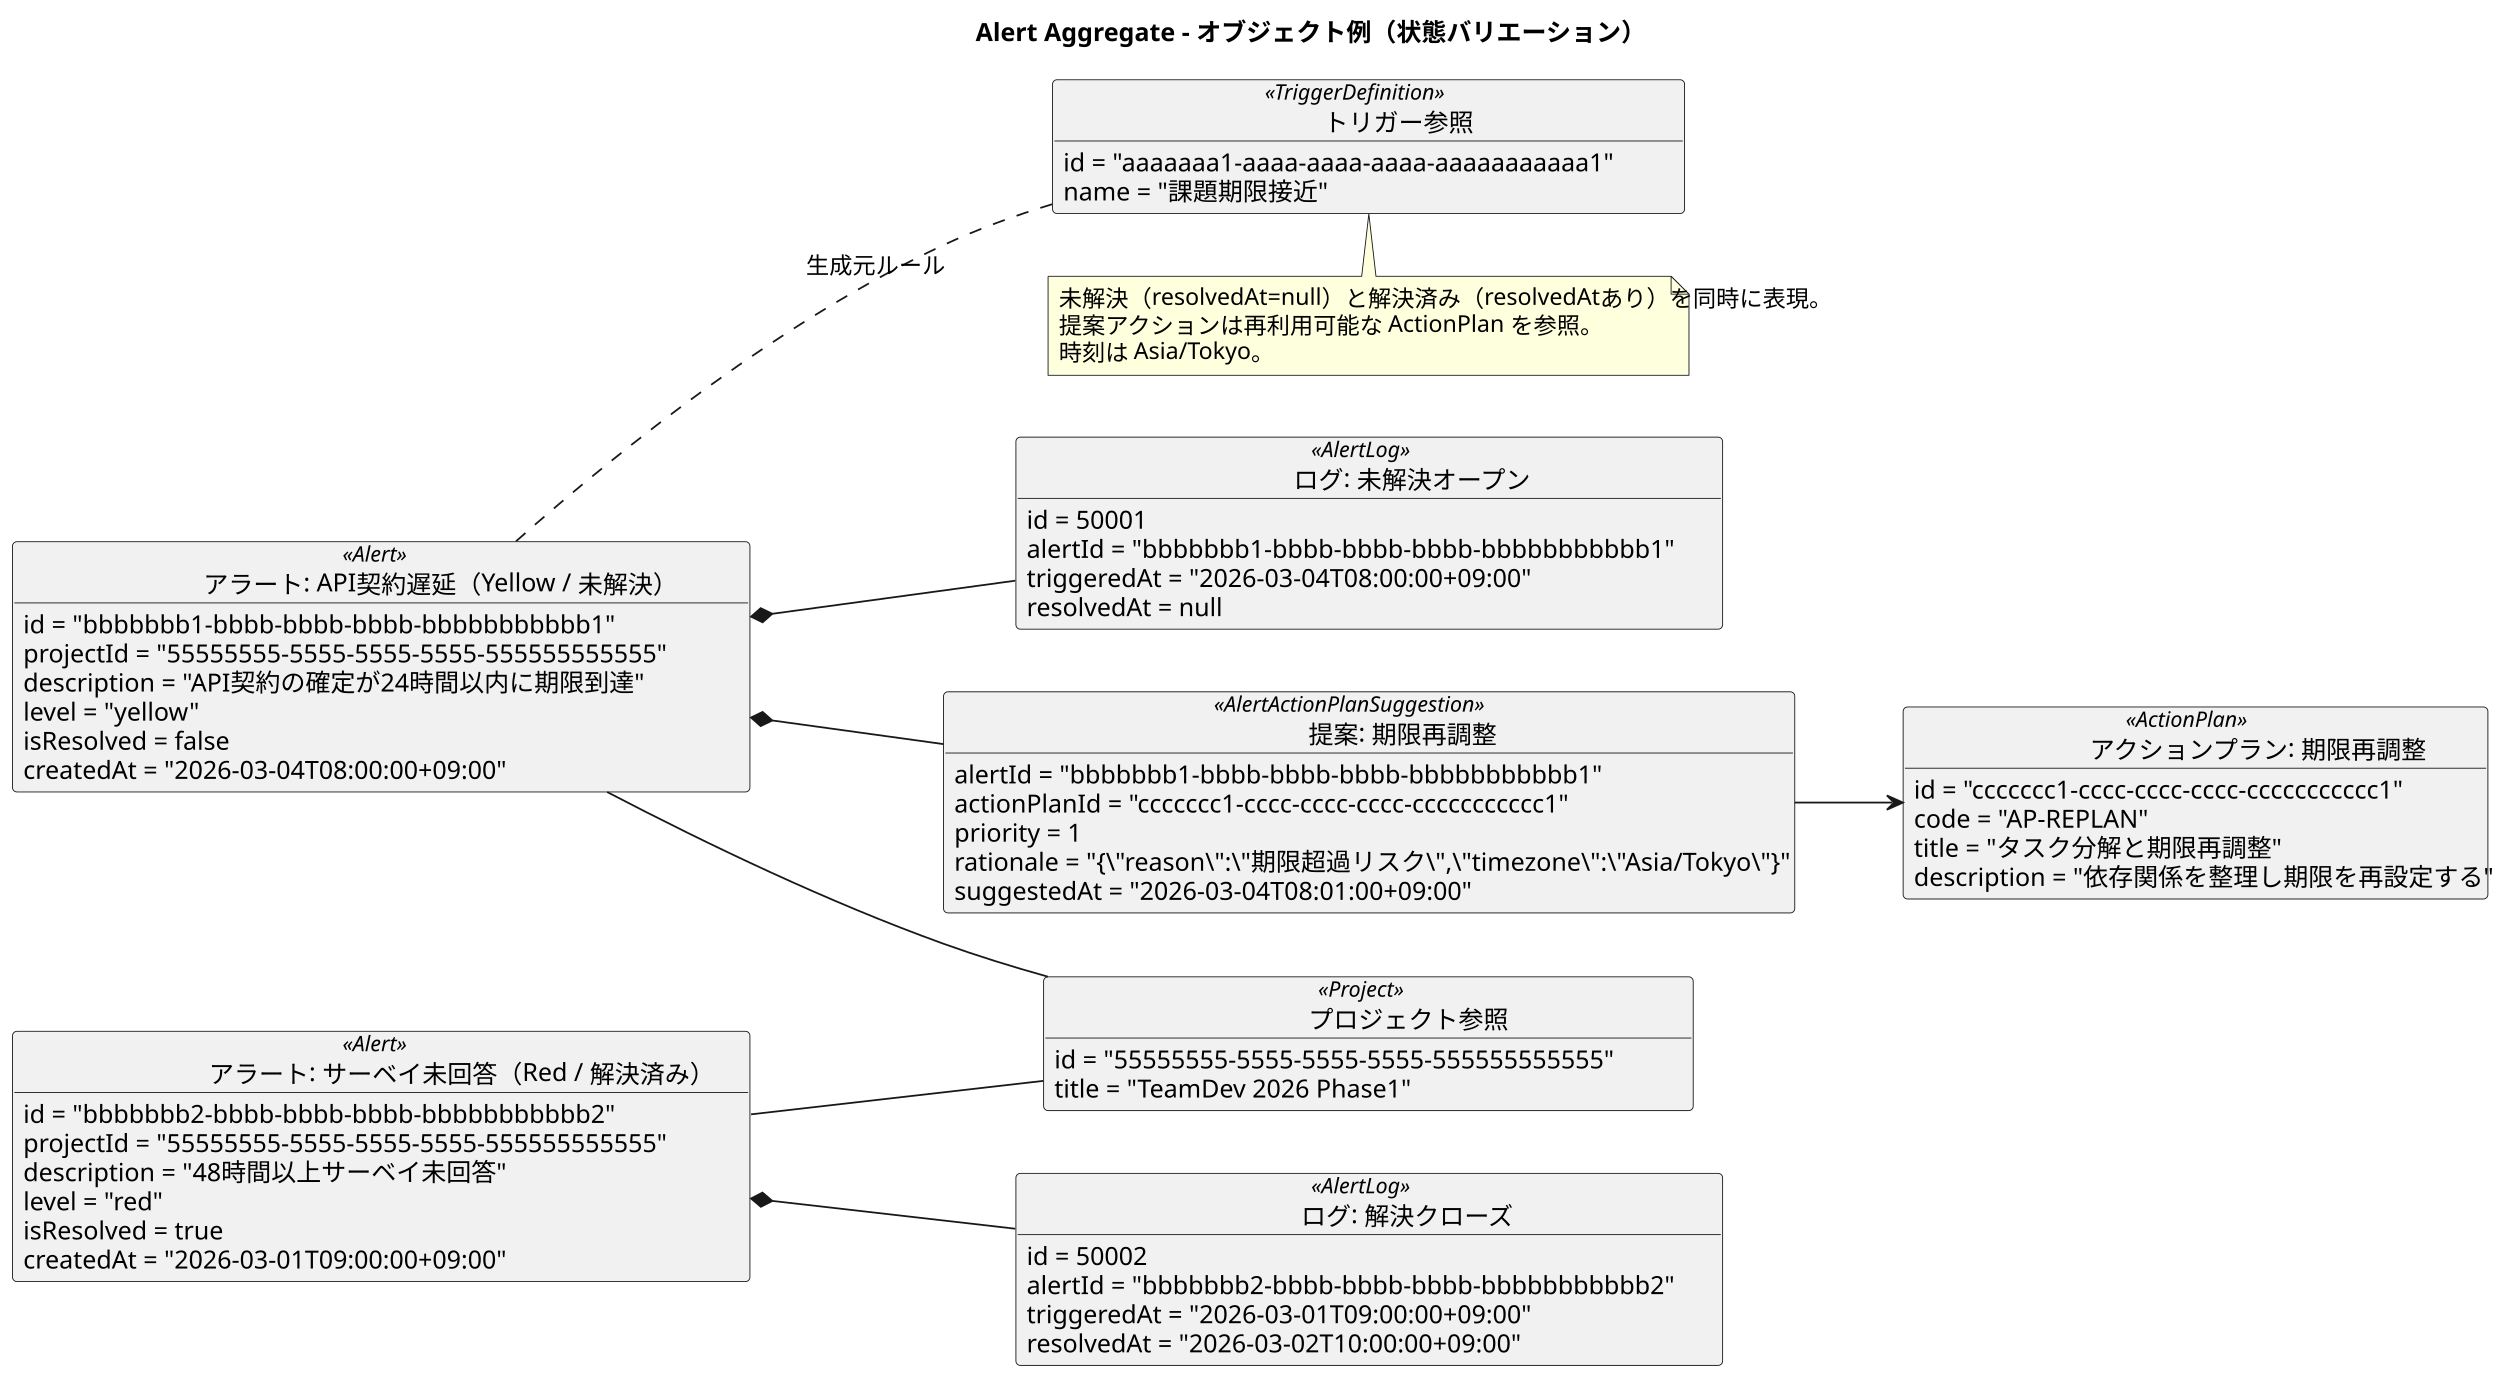
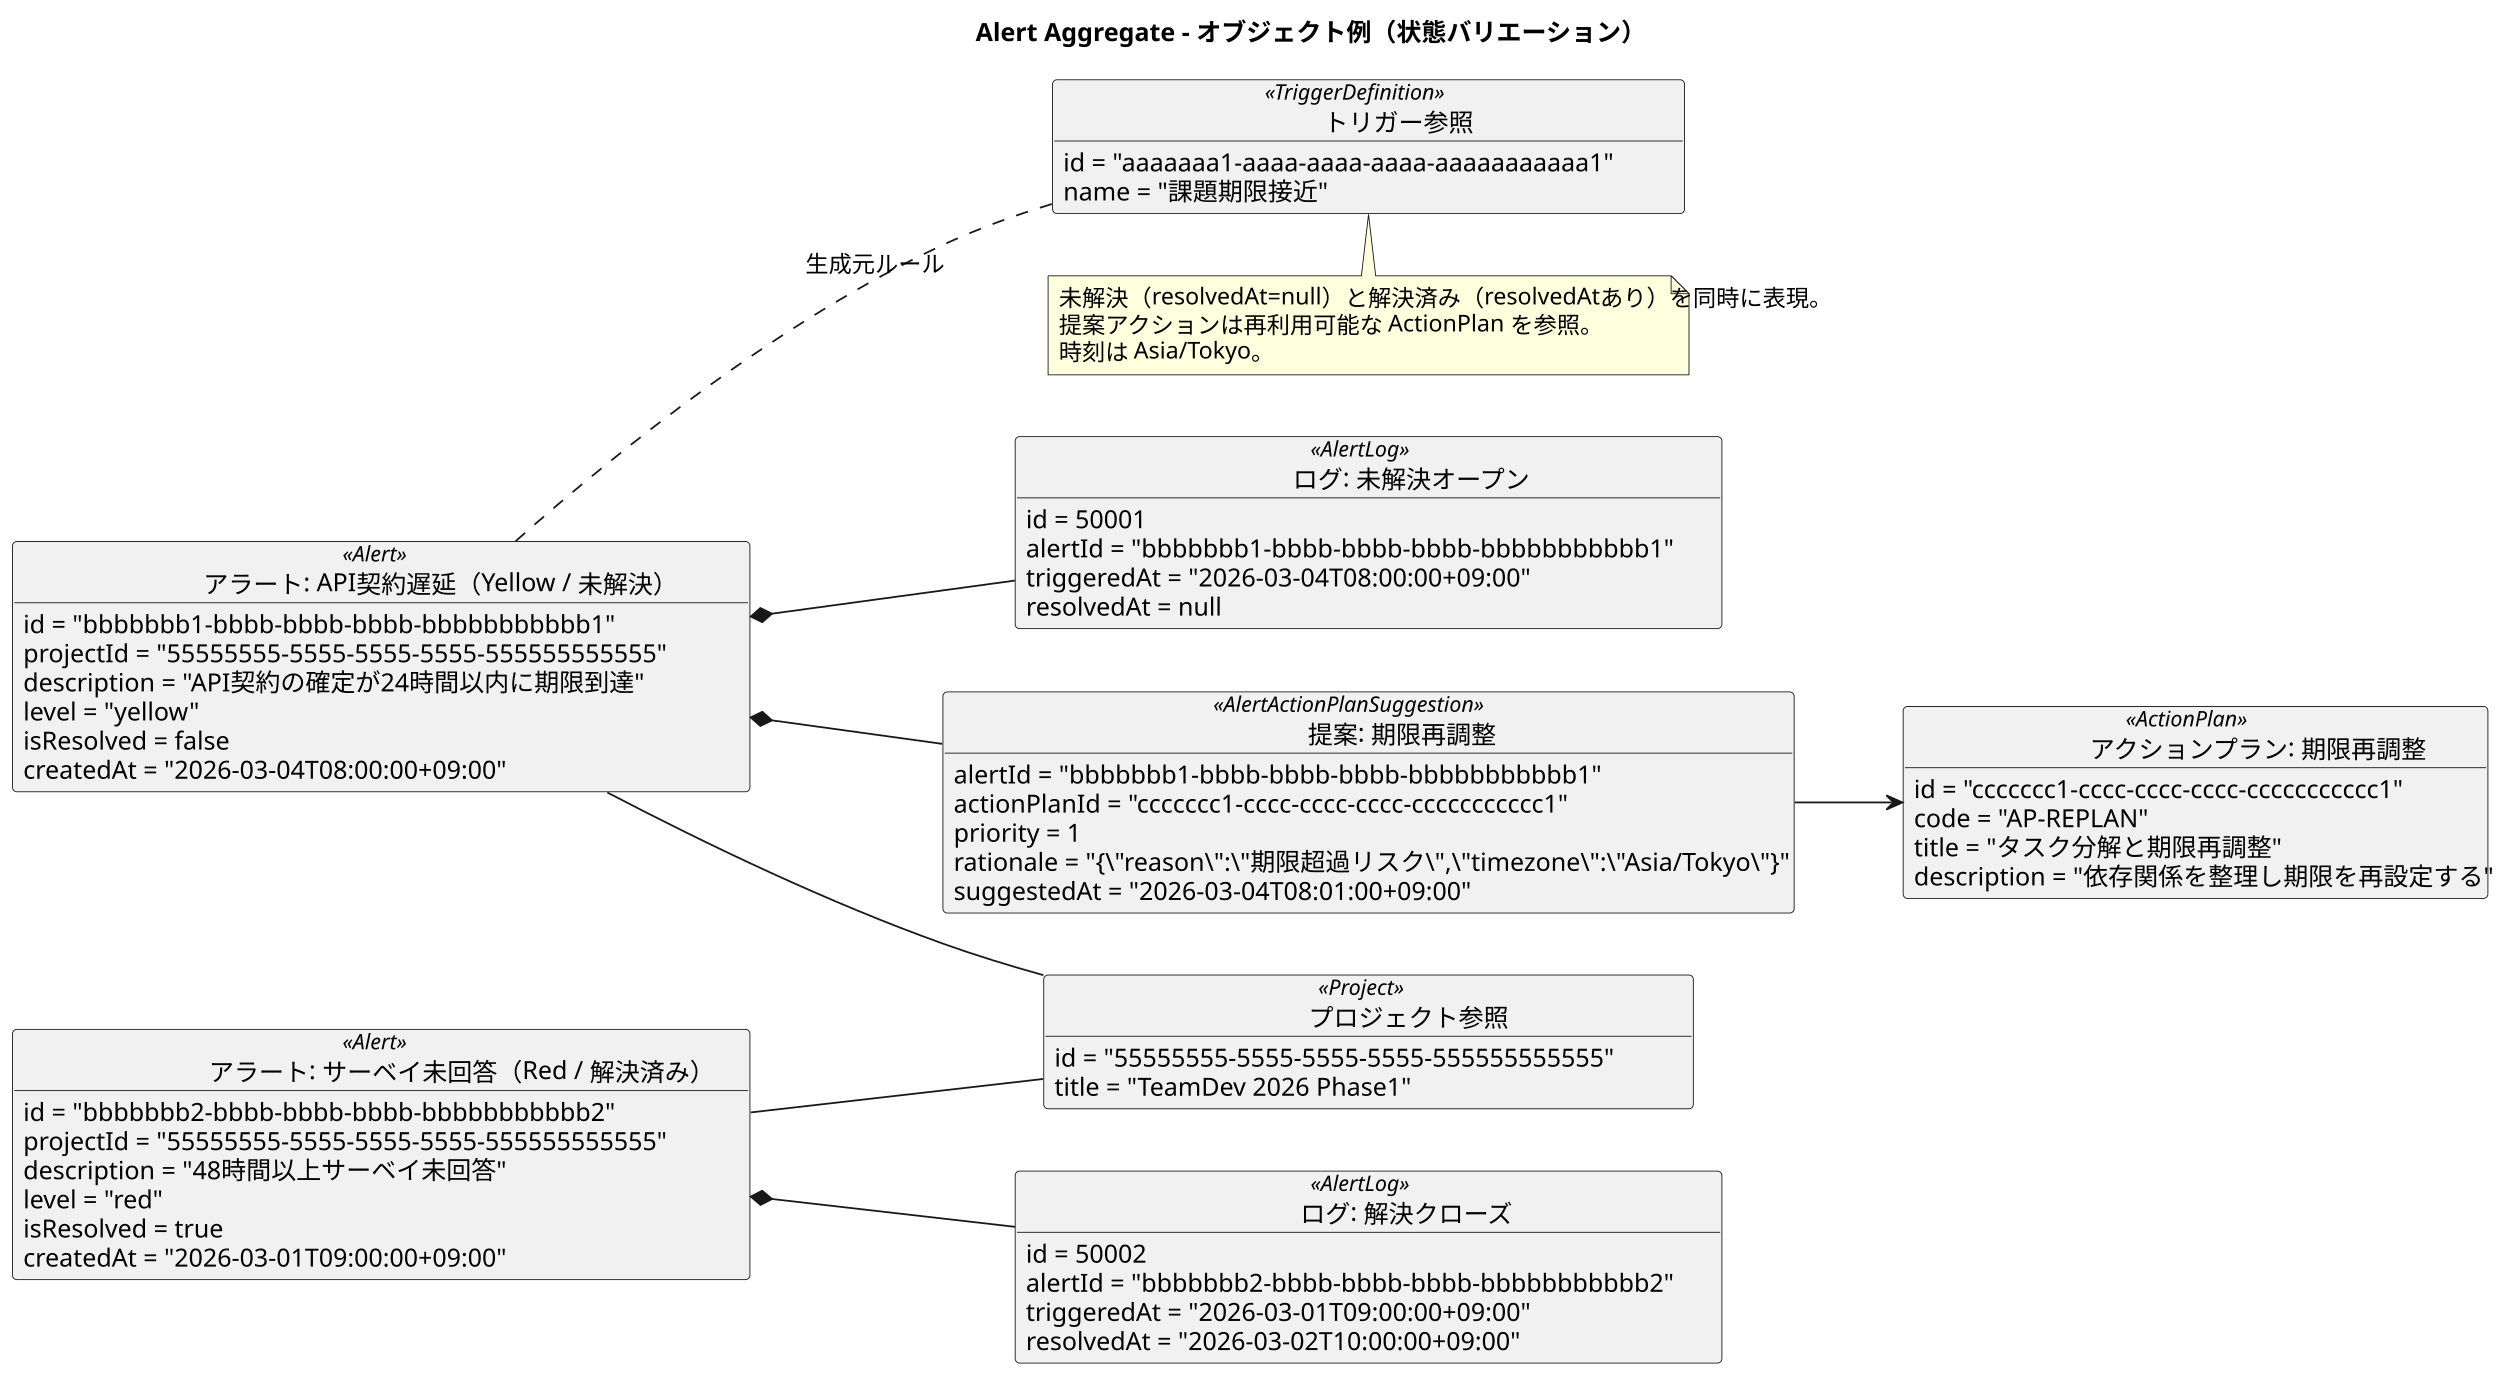
- <svg xmlns="http://www.w3.org/2000/svg" contentStyleType="text/css" data-diagram-type="CLASS" height="771px" preserveAspectRatio="none" style="width:1399px;height:771px;background:#FFFFFF;" version="1.1" viewBox="0 0 1399 771" width="1399px" zoomAndPan="magnify">
+ <svg xmlns="http://www.w3.org/2000/svg" contentStyleType="text/css" data-diagram-type="CLASS" height="769px" preserveAspectRatio="none" style="width:1399px;height:769px;background:#FFFFFF;" version="1.1" viewBox="0 0 1399 769" width="1399px" zoomAndPan="magnify">
  <defs />
  <g>
    <g class="title" data-source-line="1">
-       <text fill="#000000" font-family="sans-serif" font-size="14" font-weight="bold" lengthAdjust="spacing" textLength="293.316" x="545.955" y="22.995">Alert Aggregate - オブジェクト例（状態バリエーション）</text>
+       <text fill="#000000" font-family="sans-serif" font-size="14" font-weight="bold" lengthAdjust="spacing" textLength="293.316" x="545.96" y="22.995">Alert Aggregate - オブジェクト例（状態バリエーション）</text>
    </g>
    <g class="entity" data-qualified-name="alert_yellow_open" data-source-line="7" id="ent0002">
-       <rect fill="#F1F1F1" height="140.047" rx="2.5" ry="2.5" style="stroke:#181818;stroke-width:0.5;" width="412.661" x="7" y="303.127" />
-       <text fill="#000000" font-family="sans-serif" font-size="12" font-style="italic" lengthAdjust="spacing" textLength="43.377" x="191.642" y="314.266">«Alert»</text>
-       <text fill="#000000" font-family="sans-serif" font-size="14" lengthAdjust="spacing" textLength="199.11" x="113.775" y="332.091">アラート: API契約遅延（Yellow / 未解決）</text>
-       <line style="stroke:#181818;stroke-width:0.5;" x1="8" x2="418.661" y1="337.393" y2="337.393" />
-       <text fill="#000000" font-family="sans-serif" font-size="14" lengthAdjust="spacing" textLength="350.909" x="13" y="354.388">id = "bbbbbbb1-bbbb-bbbb-bbbb-bbbbbbbbbbb1"</text>
-       <text fill="#000000" font-family="sans-serif" font-size="14" lengthAdjust="spacing" textLength="400.661" x="13" y="370.685">projectId = "55555555-5555-5555-5555-555555555555"</text>
-       <text fill="#000000" font-family="sans-serif" font-size="14" lengthAdjust="spacing" textLength="277.334" x="13" y="386.981">description = "API契約の確定が24時間以内に期限到達"</text>
-       <text fill="#000000" font-family="sans-serif" font-size="14" lengthAdjust="spacing" textLength="111.494" x="13" y="403.278">level = "yellow"</text>
-       <text fill="#000000" font-family="sans-serif" font-size="14" lengthAdjust="spacing" textLength="128.994" x="13" y="419.575">isResolved = false</text>
-       <text fill="#000000" font-family="sans-serif" font-size="14" lengthAdjust="spacing" textLength="307.077" x="13" y="435.872">createdAt = "2026-03-04T08:00:00+09:00"</text>
+       <rect fill="#F1F1F1" height="140.047" rx="2.5" ry="2.5" style="stroke:#181818;stroke-width:0.5;" width="412.661" x="7" y="303.037" />
+       <text fill="#000000" font-family="sans-serif" font-size="12" font-style="italic" lengthAdjust="spacing" textLength="43.377" x="191.642" y="314.176">«Alert»</text>
+       <text fill="#000000" font-family="sans-serif" font-size="14" lengthAdjust="spacing" textLength="199.11" x="113.775" y="332.001">アラート: API契約遅延（Yellow / 未解決）</text>
+       <line style="stroke:#181818;stroke-width:0.5;" x1="8" x2="418.661" y1="337.303" y2="337.303" />
+       <text fill="#000000" font-family="sans-serif" font-size="14" lengthAdjust="spacing" textLength="350.909" x="13" y="354.298">id = "bbbbbbb1-bbbb-bbbb-bbbb-bbbbbbbbbbb1"</text>
+       <text fill="#000000" font-family="sans-serif" font-size="14" lengthAdjust="spacing" textLength="400.661" x="13" y="370.595">projectId = "55555555-5555-5555-5555-555555555555"</text>
+       <text fill="#000000" font-family="sans-serif" font-size="14" lengthAdjust="spacing" textLength="277.334" x="13" y="386.891">description = "API契約の確定が24時間以内に期限到達"</text>
+       <text fill="#000000" font-family="sans-serif" font-size="14" lengthAdjust="spacing" textLength="111.494" x="13" y="403.188">level = "yellow"</text>
+       <text fill="#000000" font-family="sans-serif" font-size="14" lengthAdjust="spacing" textLength="128.994" x="13" y="419.485">isResolved = false</text>
+       <text fill="#000000" font-family="sans-serif" font-size="14" lengthAdjust="spacing" textLength="307.077" x="13" y="435.782">createdAt = "2026-03-04T08:00:00+09:00"</text>
    </g>
    <g class="entity" data-qualified-name="log_open" data-source-line="16" id="ent0003">
-       <rect fill="#F1F1F1" height="107.453" rx="2.5" ry="2.5" style="stroke:#181818;stroke-width:0.5;" width="395.476" x="568.5" y="244.627" />
-       <text fill="#000000" font-family="sans-serif" font-size="12" font-style="italic" lengthAdjust="spacing" textLength="65.022" x="733.727" y="255.766">«AlertLog»</text>
-       <text fill="#000000" font-family="sans-serif" font-size="14" lengthAdjust="spacing" textLength="84.779" x="723.848" y="273.591">ログ: 未解決オープン</text>
-       <line style="stroke:#181818;stroke-width:0.5;" x1="569.5" x2="962.976" y1="278.893" y2="278.893" />
-       <text fill="#000000" font-family="sans-serif" font-size="14" lengthAdjust="spacing" textLength="77.943" x="574.5" y="295.888">id = 50001</text>
-       <text fill="#000000" font-family="sans-serif" font-size="14" lengthAdjust="spacing" textLength="383.476" x="574.5" y="312.185">alertId = "bbbbbbb1-bbbb-bbbb-bbbb-bbbbbbbbbbb1"</text>
-       <text fill="#000000" font-family="sans-serif" font-size="14" lengthAdjust="spacing" textLength="318.22" x="574.5" y="328.481">triggeredAt = "2026-03-04T08:00:00+09:00"</text>
-       <text fill="#000000" font-family="sans-serif" font-size="14" lengthAdjust="spacing" textLength="121.126" x="574.5" y="344.778">resolvedAt = null</text>
+       <rect fill="#F1F1F1" height="107.453" rx="2.5" ry="2.5" style="stroke:#181818;stroke-width:0.5;" width="395.476" x="568.1" y="244.337" />
+       <text fill="#000000" font-family="sans-serif" font-size="12" font-style="italic" lengthAdjust="spacing" textLength="65.022" x="733.327" y="255.476">«AlertLog»</text>
+       <text fill="#000000" font-family="sans-serif" font-size="14" lengthAdjust="spacing" textLength="84.779" x="723.448" y="273.301">ログ: 未解決オープン</text>
+       <line style="stroke:#181818;stroke-width:0.5;" x1="569.1" x2="962.576" y1="278.603" y2="278.603" />
+       <text fill="#000000" font-family="sans-serif" font-size="14" lengthAdjust="spacing" textLength="77.943" x="574.1" y="295.598">id = 50001</text>
+       <text fill="#000000" font-family="sans-serif" font-size="14" lengthAdjust="spacing" textLength="383.476" x="574.1" y="311.895">alertId = "bbbbbbb1-bbbb-bbbb-bbbb-bbbbbbbbbbb1"</text>
+       <text fill="#000000" font-family="sans-serif" font-size="14" lengthAdjust="spacing" textLength="318.22" x="574.1" y="328.191">triggeredAt = "2026-03-04T08:00:00+09:00"</text>
+       <text fill="#000000" font-family="sans-serif" font-size="14" lengthAdjust="spacing" textLength="121.126" x="574.1" y="344.488">resolvedAt = null</text>
    </g>
    <g class="entity" data-qualified-name="suggestion_replan" data-source-line="23" id="ent0004">
-       <rect fill="#F1F1F1" height="123.75" rx="2.5" ry="2.5" style="stroke:#181818;stroke-width:0.5;" width="476.345" x="528" y="387.127" />
-       <text fill="#000000" font-family="sans-serif" font-size="12" font-style="italic" lengthAdjust="spacing" textLength="173.777" x="679.284" y="398.266">«AlertActionPlanSuggestion»</text>
-       <text fill="#000000" font-family="sans-serif" font-size="14" lengthAdjust="spacing" textLength="67.977" x="732.184" y="416.091">提案: 期限再調整</text>
-       <line style="stroke:#181818;stroke-width:0.5;" x1="529" x2="1003.345" y1="421.393" y2="421.393" />
-       <text fill="#000000" font-family="sans-serif" font-size="14" lengthAdjust="spacing" textLength="383.476" x="534" y="438.388">alertId = "bbbbbbb1-bbbb-bbbb-bbbb-bbbbbbbbbbb1"</text>
-       <text fill="#000000" font-family="sans-serif" font-size="14" lengthAdjust="spacing" textLength="388.343" x="534" y="454.685">actionPlanId = "ccccccc1-cccc-cccc-cccc-ccccccccccc1"</text>
-       <text fill="#000000" font-family="sans-serif" font-size="14" lengthAdjust="spacing" textLength="80.056" x="534" y="470.981">priority = 1</text>
-       <text fill="#000000" font-family="sans-serif" font-size="14" lengthAdjust="spacing" textLength="464.345" x="534" y="487.278">rationale = "{\"reason\":\"期限超過リスク\",\"timezone\":\"Asia/Tokyo\"}"</text>
-       <text fill="#000000" font-family="sans-serif" font-size="14" lengthAdjust="spacing" textLength="326.279" x="534" y="503.575">suggestedAt = "2026-03-04T08:01:00+09:00"</text>
+       <rect fill="#F1F1F1" height="123.75" rx="2.5" ry="2.5" style="stroke:#181818;stroke-width:0.5;" width="476.345" x="527.66" y="387.187" />
+       <text fill="#000000" font-family="sans-serif" font-size="12" font-style="italic" lengthAdjust="spacing" textLength="173.777" x="678.944" y="398.326">«AlertActionPlanSuggestion»</text>
+       <text fill="#000000" font-family="sans-serif" font-size="14" lengthAdjust="spacing" textLength="67.977" x="731.844" y="416.151">提案: 期限再調整</text>
+       <line style="stroke:#181818;stroke-width:0.5;" x1="528.66" x2="1003.005" y1="421.453" y2="421.453" />
+       <text fill="#000000" font-family="sans-serif" font-size="14" lengthAdjust="spacing" textLength="383.476" x="533.66" y="438.448">alertId = "bbbbbbb1-bbbb-bbbb-bbbb-bbbbbbbbbbb1"</text>
+       <text fill="#000000" font-family="sans-serif" font-size="14" lengthAdjust="spacing" textLength="388.343" x="533.66" y="454.745">actionPlanId = "ccccccc1-cccc-cccc-cccc-ccccccccccc1"</text>
+       <text fill="#000000" font-family="sans-serif" font-size="14" lengthAdjust="spacing" textLength="80.056" x="533.66" y="471.041">priority = 1</text>
+       <text fill="#000000" font-family="sans-serif" font-size="14" lengthAdjust="spacing" textLength="464.345" x="533.66" y="487.338">rationale = "{\"reason\":\"期限超過リスク\",\"timezone\":\"Asia/Tokyo\"}"</text>
+       <text fill="#000000" font-family="sans-serif" font-size="14" lengthAdjust="spacing" textLength="326.279" x="533.66" y="503.635">suggestedAt = "2026-03-04T08:01:00+09:00"</text>
    </g>
    <g class="entity" data-qualified-name="alert_red_resolved" data-source-line="31" id="ent0005">
-       <rect fill="#F1F1F1" height="140.047" rx="2.5" ry="2.5" style="stroke:#181818;stroke-width:0.5;" width="412.661" x="7" y="577.127" />
-       <text fill="#000000" font-family="sans-serif" font-size="12" font-style="italic" lengthAdjust="spacing" textLength="43.377" x="191.642" y="588.266">«Alert»</text>
-       <text fill="#000000" font-family="sans-serif" font-size="14" lengthAdjust="spacing" textLength="192.835" x="116.913" y="606.091">アラート: サーベイ未回答（Red / 解決済み）</text>
-       <line style="stroke:#181818;stroke-width:0.5;" x1="8" x2="418.661" y1="611.393" y2="611.393" />
-       <text fill="#000000" font-family="sans-serif" font-size="14" lengthAdjust="spacing" textLength="350.909" x="13" y="628.388">id = "bbbbbbb2-bbbb-bbbb-bbbb-bbbbbbbbbbb2"</text>
-       <text fill="#000000" font-family="sans-serif" font-size="14" lengthAdjust="spacing" textLength="400.661" x="13" y="644.685">projectId = "55555555-5555-5555-5555-555555555555"</text>
-       <text fill="#000000" font-family="sans-serif" font-size="14" lengthAdjust="spacing" textLength="221.58" x="13" y="660.981">description = "48時間以上サーベイ未回答"</text>
-       <text fill="#000000" font-family="sans-serif" font-size="14" lengthAdjust="spacing" textLength="90.057" x="13" y="677.278">level = "red"</text>
-       <text fill="#000000" font-family="sans-serif" font-size="14" lengthAdjust="spacing" textLength="124.421" x="13" y="693.575">isResolved = true</text>
-       <text fill="#000000" font-family="sans-serif" font-size="14" lengthAdjust="spacing" textLength="307.077" x="13" y="709.872">createdAt = "2026-03-01T09:00:00+09:00"</text>
+       <rect fill="#F1F1F1" height="140.047" rx="2.5" ry="2.5" style="stroke:#181818;stroke-width:0.5;" width="412.661" x="7" y="576.037" />
+       <text fill="#000000" font-family="sans-serif" font-size="12" font-style="italic" lengthAdjust="spacing" textLength="43.377" x="191.642" y="587.176">«Alert»</text>
+       <text fill="#000000" font-family="sans-serif" font-size="14" lengthAdjust="spacing" textLength="192.835" x="116.913" y="605.001">アラート: サーベイ未回答（Red / 解決済み）</text>
+       <line style="stroke:#181818;stroke-width:0.5;" x1="8" x2="418.661" y1="610.303" y2="610.303" />
+       <text fill="#000000" font-family="sans-serif" font-size="14" lengthAdjust="spacing" textLength="350.909" x="13" y="627.298">id = "bbbbbbb2-bbbb-bbbb-bbbb-bbbbbbbbbbb2"</text>
+       <text fill="#000000" font-family="sans-serif" font-size="14" lengthAdjust="spacing" textLength="400.661" x="13" y="643.595">projectId = "55555555-5555-5555-5555-555555555555"</text>
+       <text fill="#000000" font-family="sans-serif" font-size="14" lengthAdjust="spacing" textLength="221.58" x="13" y="659.891">description = "48時間以上サーベイ未回答"</text>
+       <text fill="#000000" font-family="sans-serif" font-size="14" lengthAdjust="spacing" textLength="90.057" x="13" y="676.188">level = "red"</text>
+       <text fill="#000000" font-family="sans-serif" font-size="14" lengthAdjust="spacing" textLength="124.421" x="13" y="692.485">isResolved = true</text>
+       <text fill="#000000" font-family="sans-serif" font-size="14" lengthAdjust="spacing" textLength="307.077" x="13" y="708.782">createdAt = "2026-03-01T09:00:00+09:00"</text>
    </g>
    <g class="entity" data-qualified-name="log_closed" data-source-line="40" id="ent0006">
-       <rect fill="#F1F1F1" height="107.453" rx="2.5" ry="2.5" style="stroke:#181818;stroke-width:0.5;" width="395.476" x="568.5" y="656.627" />
-       <text fill="#000000" font-family="sans-serif" font-size="12" font-style="italic" lengthAdjust="spacing" textLength="65.022" x="733.727" y="667.766">«AlertLog»</text>
-       <text fill="#000000" font-family="sans-serif" font-size="14" lengthAdjust="spacing" textLength="76.378" x="728.049" y="685.591">ログ: 解決クローズ</text>
-       <line style="stroke:#181818;stroke-width:0.5;" x1="569.5" x2="962.976" y1="690.893" y2="690.893" />
-       <text fill="#000000" font-family="sans-serif" font-size="14" lengthAdjust="spacing" textLength="77.943" x="574.5" y="707.888">id = 50002</text>
-       <text fill="#000000" font-family="sans-serif" font-size="14" lengthAdjust="spacing" textLength="383.476" x="574.5" y="724.185">alertId = "bbbbbbb2-bbbb-bbbb-bbbb-bbbbbbbbbbb2"</text>
-       <text fill="#000000" font-family="sans-serif" font-size="14" lengthAdjust="spacing" textLength="318.22" x="574.5" y="740.481">triggeredAt = "2026-03-01T09:00:00+09:00"</text>
-       <text fill="#000000" font-family="sans-serif" font-size="14" lengthAdjust="spacing" textLength="313.346" x="574.5" y="756.778">resolvedAt = "2026-03-02T10:00:00+09:00"</text>
+       <rect fill="#F1F1F1" height="107.453" rx="2.5" ry="2.5" style="stroke:#181818;stroke-width:0.5;" width="395.476" x="568.1" y="655.337" />
+       <text fill="#000000" font-family="sans-serif" font-size="12" font-style="italic" lengthAdjust="spacing" textLength="65.022" x="733.327" y="666.476">«AlertLog»</text>
+       <text fill="#000000" font-family="sans-serif" font-size="14" lengthAdjust="spacing" textLength="76.378" x="727.649" y="684.301">ログ: 解決クローズ</text>
+       <line style="stroke:#181818;stroke-width:0.5;" x1="569.1" x2="962.576" y1="689.603" y2="689.603" />
+       <text fill="#000000" font-family="sans-serif" font-size="14" lengthAdjust="spacing" textLength="77.943" x="574.1" y="706.598">id = 50002</text>
+       <text fill="#000000" font-family="sans-serif" font-size="14" lengthAdjust="spacing" textLength="383.476" x="574.1" y="722.895">alertId = "bbbbbbb2-bbbb-bbbb-bbbb-bbbbbbbbbbb2"</text>
+       <text fill="#000000" font-family="sans-serif" font-size="14" lengthAdjust="spacing" textLength="318.22" x="574.1" y="739.191">triggeredAt = "2026-03-01T09:00:00+09:00"</text>
+       <text fill="#000000" font-family="sans-serif" font-size="14" lengthAdjust="spacing" textLength="313.346" x="574.1" y="755.488">resolvedAt = "2026-03-02T10:00:00+09:00"</text>
    </g>
    <g class="entity" data-qualified-name="action_plan_replan" data-source-line="47" id="ent0007">
-       <rect fill="#F1F1F1" height="107.453" rx="2.5" ry="2.5" style="stroke:#181818;stroke-width:0.5;" width="327.226" x="1065" y="395.627" />
-       <text fill="#000000" font-family="sans-serif" font-size="12" font-style="italic" lengthAdjust="spacing" textLength="78.135" x="1189.545" y="406.766">«ActionPlan»</text>
-       <text fill="#000000" font-family="sans-serif" font-size="14" lengthAdjust="spacing" textLength="118.385" x="1169.42" y="424.591">アクションプラン: 期限再調整</text>
-       <line style="stroke:#181818;stroke-width:0.5;" x1="1066" x2="1391.226" y1="429.893" y2="429.893" />
-       <text fill="#000000" font-family="sans-serif" font-size="14" lengthAdjust="spacing" textLength="315.226" x="1071" y="446.888">id = "ccccccc1-cccc-cccc-cccc-ccccccccccc1"</text>
-       <text fill="#000000" font-family="sans-serif" font-size="14" lengthAdjust="spacing" textLength="145.209" x="1071" y="463.185">code = "AP-REPLAN"</text>
-       <text fill="#000000" font-family="sans-serif" font-size="14" lengthAdjust="spacing" textLength="153.296" x="1071" y="479.481">title = "タスク分解と期限再調整"</text>
-       <text fill="#000000" font-family="sans-serif" font-size="14" lengthAdjust="spacing" textLength="245.773" x="1071" y="495.778">description = "依存関係を整理し期限を再設定する"</text>
+       <rect fill="#F1F1F1" height="107.453" rx="2.5" ry="2.5" style="stroke:#181818;stroke-width:0.5;" width="327.226" x="1065.01" y="395.337" />
+       <text fill="#000000" font-family="sans-serif" font-size="12" font-style="italic" lengthAdjust="spacing" textLength="78.135" x="1189.555" y="406.476">«ActionPlan»</text>
+       <text fill="#000000" font-family="sans-serif" font-size="14" lengthAdjust="spacing" textLength="118.385" x="1169.43" y="424.301">アクションプラン: 期限再調整</text>
+       <line style="stroke:#181818;stroke-width:0.5;" x1="1066.01" x2="1391.236" y1="429.603" y2="429.603" />
+       <text fill="#000000" font-family="sans-serif" font-size="14" lengthAdjust="spacing" textLength="315.226" x="1071.01" y="446.598">id = "ccccccc1-cccc-cccc-cccc-ccccccccccc1"</text>
+       <text fill="#000000" font-family="sans-serif" font-size="14" lengthAdjust="spacing" textLength="145.209" x="1071.01" y="462.895">code = "AP-REPLAN"</text>
+       <text fill="#000000" font-family="sans-serif" font-size="14" lengthAdjust="spacing" textLength="153.296" x="1071.01" y="479.191">title = "タスク分解と期限再調整"</text>
+       <text fill="#000000" font-family="sans-serif" font-size="14" lengthAdjust="spacing" textLength="245.773" x="1071.01" y="495.488">description = "依存関係を整理し期限を再設定する"</text>
    </g>
    <g class="entity" data-qualified-name="project_ref" data-source-line="54" id="ent0008">
-       <rect fill="#F1F1F1" height="74.859" rx="2.5" ry="2.5" style="stroke:#181818;stroke-width:0.5;" width="363.524" x="584" y="546.627" />
-       <text fill="#000000" font-family="sans-serif" font-size="12" font-style="italic" lengthAdjust="spacing" textLength="56.344" x="737.59" y="557.766">«Project»</text>
-       <text fill="#000000" font-family="sans-serif" font-size="14" lengthAdjust="spacing" textLength="67.211" x="732.157" y="575.591">プロジェクト参照</text>
-       <line style="stroke:#181818;stroke-width:0.5;" x1="585" x2="946.524" y1="580.893" y2="580.893" />
-       <text fill="#000000" font-family="sans-serif" font-size="14" lengthAdjust="spacing" textLength="351.524" x="590" y="597.888">id = "55555555-5555-5555-5555-555555555555"</text>
-       <text fill="#000000" font-family="sans-serif" font-size="14" lengthAdjust="spacing" textLength="223.18" x="590" y="614.185">title = "TeamDev 2026 Phase1"</text>
+       <rect fill="#F1F1F1" height="74.859" rx="2.5" ry="2.5" style="stroke:#181818;stroke-width:0.5;" width="363.524" x="584.07" y="545.627" />
+       <text fill="#000000" font-family="sans-serif" font-size="12" font-style="italic" lengthAdjust="spacing" textLength="56.344" x="737.66" y="556.766">«Project»</text>
+       <text fill="#000000" font-family="sans-serif" font-size="14" lengthAdjust="spacing" textLength="67.211" x="732.227" y="574.591">プロジェクト参照</text>
+       <line style="stroke:#181818;stroke-width:0.5;" x1="585.07" x2="946.594" y1="579.893" y2="579.893" />
+       <text fill="#000000" font-family="sans-serif" font-size="14" lengthAdjust="spacing" textLength="351.524" x="590.07" y="596.888">id = "55555555-5555-5555-5555-555555555555"</text>
+       <text fill="#000000" font-family="sans-serif" font-size="14" lengthAdjust="spacing" textLength="223.18" x="590.07" y="613.185">title = "TeamDev 2026 Phase1"</text>
    </g>
    <g class="entity" data-qualified-name="trigger_ref" data-source-line="59" id="ent0009">
-       <rect fill="#F1F1F1" height="74.859" rx="2.5" ry="2.5" style="stroke:#181818;stroke-width:0.5;" width="353.681" x="589" y="44.627" />
-       <text fill="#000000" font-family="sans-serif" font-size="12" font-style="italic" lengthAdjust="spacing" textLength="116.068" x="707.806" y="55.766">«TriggerDefinition»</text>
-       <text fill="#000000" font-family="sans-serif" font-size="14" lengthAdjust="spacing" textLength="50.408" x="740.636" y="73.591">トリガー参照</text>
-       <line style="stroke:#181818;stroke-width:0.5;" x1="590" x2="941.681" y1="78.893" y2="78.893" />
-       <text fill="#000000" font-family="sans-serif" font-size="14" lengthAdjust="spacing" textLength="341.681" x="595" y="95.888">id = "aaaaaaa1-aaaa-aaaa-aaaa-aaaaaaaaaaa1"</text>
-       <text fill="#000000" font-family="sans-serif" font-size="14" lengthAdjust="spacing" textLength="123.621" x="595" y="112.185">name = "課題期限接近"</text>
+       <rect fill="#F1F1F1" height="74.859" rx="2.5" ry="2.5" style="stroke:#181818;stroke-width:0.5;" width="353.681" x="588.99" y="44.627" />
+       <text fill="#000000" font-family="sans-serif" font-size="12" font-style="italic" lengthAdjust="spacing" textLength="116.068" x="707.796" y="55.766">«TriggerDefinition»</text>
+       <text fill="#000000" font-family="sans-serif" font-size="14" lengthAdjust="spacing" textLength="50.408" x="740.626" y="73.591">トリガー参照</text>
+       <line style="stroke:#181818;stroke-width:0.5;" x1="589.99" x2="941.671" y1="78.893" y2="78.893" />
+       <text fill="#000000" font-family="sans-serif" font-size="14" lengthAdjust="spacing" textLength="341.681" x="594.99" y="95.888">id = "aaaaaaa1-aaaa-aaaa-aaaa-aaaaaaaaaaa1"</text>
+       <text fill="#000000" font-family="sans-serif" font-size="14" lengthAdjust="spacing" textLength="123.621" x="594.99" y="112.185">name = "課題期限接近"</text>
    </g>
    <g class="entity" data-qualified-name="GMN17" data-source-line="75" id="ent0018">
-       <path d="M586.5,154.627 L586.5,210.025 A0,0 0 0 0 586.5,210.025 L945.151,210.025 A0,0 0 0 0 945.151,210.025 L945.151,164.627 L935.151,154.627 L770,154.627 L766,119.667 L762,154.627 L586.5,154.627 A0,0 0 0 0 586.5,154.627" fill="#FEFFDD" style="stroke:#181818;stroke-width:0.5;" />
-       <path d="M935.151,154.627 L935.151,164.627 L945.151,164.627 L935.151,154.627" fill="#FEFFDD" style="stroke:#181818;stroke-width:0.5;" />
-       <text fill="#000000" font-family="sans-serif" font-size="13" lengthAdjust="spacing" textLength="337.651" x="592.5" y="171.694">未解決（resolvedAt=null）と解決済み（resolvedAtあり）を同時に表現。</text>
-       <text fill="#000000" font-family="sans-serif" font-size="13" lengthAdjust="spacing" textLength="217.287" x="592.5" y="186.827">提案アクションは再利用可能な ActionPlan を参照。</text>
-       <text fill="#000000" font-family="sans-serif" font-size="13" lengthAdjust="spacing" textLength="106.031" x="592.5" y="201.959">時刻は Asia/Tokyo。</text>
+       <path d="M586.51,154.357 L586.51,209.755 A0,0 0 0 0 586.51,209.755 L945.161,209.755 A0,0 0 0 0 945.161,209.755 L945.161,164.357 L935.161,154.357 L769.83,154.357 L765.83,119.967 L761.83,154.357 L586.51,154.357 A0,0 0 0 0 586.51,154.357" fill="#FEFFDD" style="stroke:#181818;stroke-width:0.5;" />
+       <path d="M935.161,154.357 L935.161,164.357 L945.161,164.357 L935.161,154.357" fill="#FEFFDD" style="stroke:#181818;stroke-width:0.5;" />
+       <text fill="#000000" font-family="sans-serif" font-size="13" lengthAdjust="spacing" textLength="337.651" x="592.51" y="171.424">未解決（resolvedAt=null）と解決済み（resolvedAtあり）を同時に表現。</text>
+       <text fill="#000000" font-family="sans-serif" font-size="13" lengthAdjust="spacing" textLength="217.287" x="592.51" y="186.557">提案アクションは再利用可能な ActionPlan を参照。</text>
+       <text fill="#000000" font-family="sans-serif" font-size="13" lengthAdjust="spacing" textLength="106.031" x="592.51" y="201.69">時刻は Asia/Tokyo。</text>
    </g>
    <g class="link" data-entity-1="ent0002" data-entity-2="ent0003" data-link-type="composition" data-source-line="64" id="lnk10">
-       <path codeLine="64" d="M432.16,343.476 C480.56,336.876 520.15,331.487 568.15,324.947" fill="none" id="alert_yellow_open-backto-log_open" style="stroke:#181818;stroke-width:1;" />
-       <polygon fill="#181818" points="420.27,345.097,426.755,348.25,432.16,343.476,425.675,340.323,420.27,345.097" style="stroke:#181818;stroke-width:1;" />
+       <path codeLine="64" d="M431.99,343.406 C480.4,336.806 519.98,331.417 567.98,324.877" fill="none" id="alert_yellow_open-backto-log_open" style="stroke:#181818;stroke-width:1;" />
+       <polygon fill="#181818" points="420.1,345.027,426.585,348.18,431.99,343.406,425.505,340.253,420.1,345.027" style="stroke:#181818;stroke-width:1;" />
    </g>
    <g class="link" data-entity-1="ent0002" data-entity-2="ent0004" data-link-type="composition" data-source-line="65" id="lnk11">
-       <path codeLine="65" d="M432.157,403.178 C467.277,408.029 492.12,411.457 527.98,416.407" fill="none" id="alert_yellow_open-backto-suggestion_replan" style="stroke:#181818;stroke-width:1;" />
-       <polygon fill="#181818" points="420.27,401.537,425.666,406.32,432.157,403.178,426.761,398.395,420.27,401.537" style="stroke:#181818;stroke-width:1;" />
+       <path codeLine="65" d="M431.987,403.109 C466.957,407.939 491.64,411.347 527.34,416.277" fill="none" id="alert_yellow_open-backto-suggestion_replan" style="stroke:#181818;stroke-width:1;" />
+       <polygon fill="#181818" points="420.1,401.467,425.496,406.25,431.987,403.109,426.591,398.325,420.1,401.467" style="stroke:#181818;stroke-width:1;" />
    </g>
    <g class="link" data-entity-1="ent0004" data-entity-2="ent0007" data-link-type="dependency" data-source-line="66" id="lnk12">
-       <path codeLine="66" d="M1004.33,449.127 C1024.81,449.127 1039.2,449.127 1058.88,449.127" fill="none" id="suggestion_replan-to-action_plan_replan" style="stroke:#181818;stroke-width:1;" />
-       <polygon fill="#181818" points="1064.88,449.127,1055.88,445.127,1059.88,449.127,1055.88,453.127,1064.88,449.127" style="stroke:#181818;stroke-width:1;" />
+       <path codeLine="66" d="M1004.31,449.057 C1024.69,449.057 1038.99,449.057 1058.58,449.057" fill="none" id="suggestion_replan-to-action_plan_replan" style="stroke:#181818;stroke-width:1;" />
+       <polygon fill="#181818" points="1064.58,449.057,1055.58,445.057,1059.58,449.057,1055.58,453.057,1064.58,449.057" style="stroke:#181818;stroke-width:1;" />
    </g>
    <g class="link" data-entity-1="ent0005" data-entity-2="ent0006" data-link-type="composition" data-source-line="68" id="lnk13">
-       <path codeLine="68" d="M432.192,672.042 C480.592,677.582 520.15,682.107 568.15,687.597" fill="none" id="alert_red_resolved-backto-log_closed" style="stroke:#181818;stroke-width:1;" />
-       <polygon fill="#181818" points="420.27,670.677,425.776,675.333,432.192,672.042,426.686,667.385,420.27,670.677" style="stroke:#181818;stroke-width:1;" />
+       <path codeLine="68" d="M432.022,670.971 C480.432,676.511 519.98,681.037 567.98,686.537" fill="none" id="alert_red_resolved-backto-log_closed" style="stroke:#181818;stroke-width:1;" />
+       <polygon fill="#181818" points="420.1,669.607,425.606,674.263,432.022,670.971,426.516,666.315,420.1,669.607" style="stroke:#181818;stroke-width:1;" />
    </g>
    <g class="link" data-entity-1="ent0002" data-entity-2="ent0008" data-link-type="association" data-source-line="70" id="lnk14">
-       <path codeLine="70" d="M339.76,443.217 C396.02,472.547 464.02,505.087 528,528.127 C546.7,534.857 566.52,541.007 586.42,546.557" fill="none" id="alert_yellow_open-project_ref" style="stroke:#181818;stroke-width:1;" />
+       <path codeLine="70" d="M339.85,443.477 C395.99,472.777 463.81,505.207 527.66,528.057 C545.67,534.507 564.72,540.387 583.89,545.707" fill="none" id="alert_yellow_open-project_ref" style="stroke:#181818;stroke-width:1;" />
    </g>
    <g class="link" data-entity-1="ent0005" data-entity-2="ent0008" data-link-type="association" data-source-line="71" id="lnk15">
-       <path codeLine="71" d="M420.27,623.577 C474.02,617.427 531.55,610.847 583.91,604.847" fill="none" id="alert_red_resolved-project_ref" style="stroke:#181818;stroke-width:1;" />
+       <path codeLine="71" d="M420.1,622.507 C473.85,616.357 531.38,609.777 583.74,603.787" fill="none" id="alert_red_resolved-project_ref" style="stroke:#181818;stroke-width:1;" />
    </g>
    <g class="link" data-entity-1="ent0002" data-entity-2="ent0009" data-link-type="association" data-source-line="72" id="lnk16">
-       <path codeLine="72" d="M288.79,302.877 C348.88,249.797 438.02,179.117 528,137.127 C547.14,128.197 567.84,120.657 588.77,114.297" fill="none" id="alert_yellow_open-trigger_ref" style="stroke:#181818;stroke-width:1;stroke-dasharray:7,7;" />
-       <text fill="#000000" font-family="sans-serif" font-size="13" lengthAdjust="spacing" textLength="46.808" x="451" y="153.194">生成元ルール</text>
+       <path codeLine="72" d="M288.57,302.807 C348.63,249.717 437.72,179.047 527.66,137.057 C546.91,128.077 567.74,120.497 588.78,114.127" fill="none" id="alert_yellow_open-trigger_ref" style="stroke:#181818;stroke-width:1;stroke-dasharray:7,7;" />
+       <text fill="#000000" font-family="sans-serif" font-size="13" lengthAdjust="spacing" textLength="46.808" x="450.66" y="152.394">生成元ルール</text>
    </g>
  </g>
</svg>
